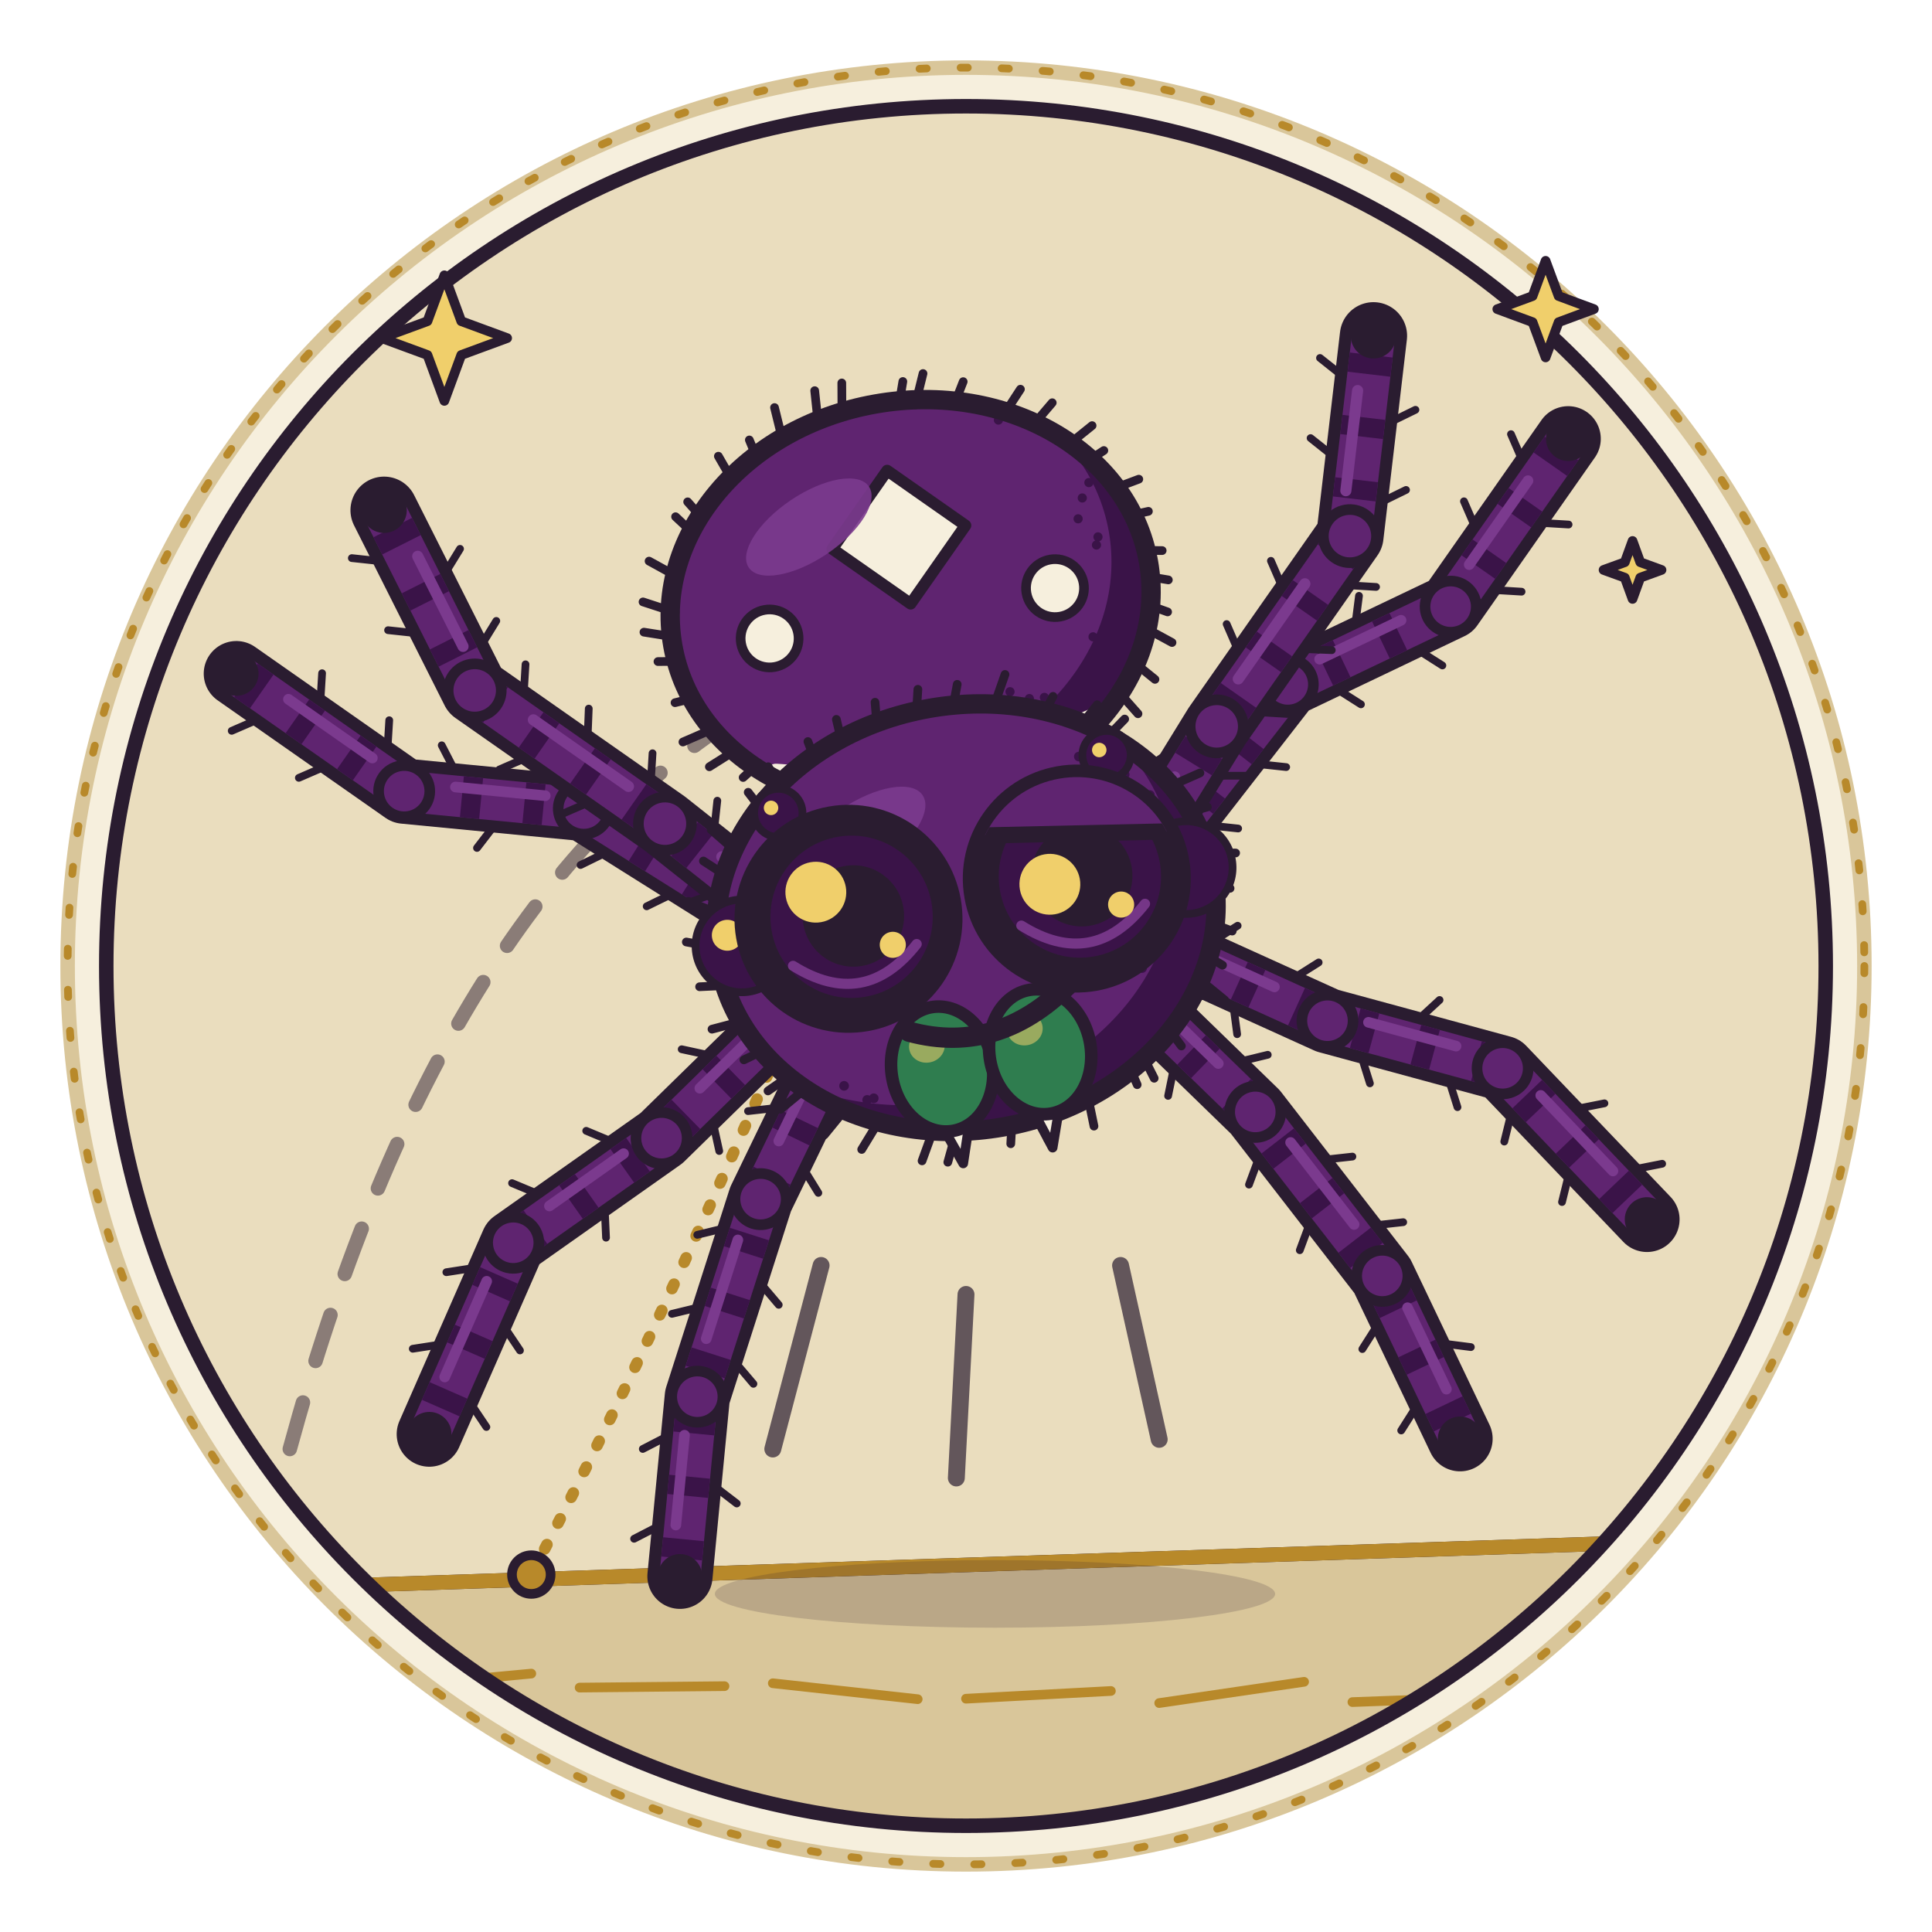
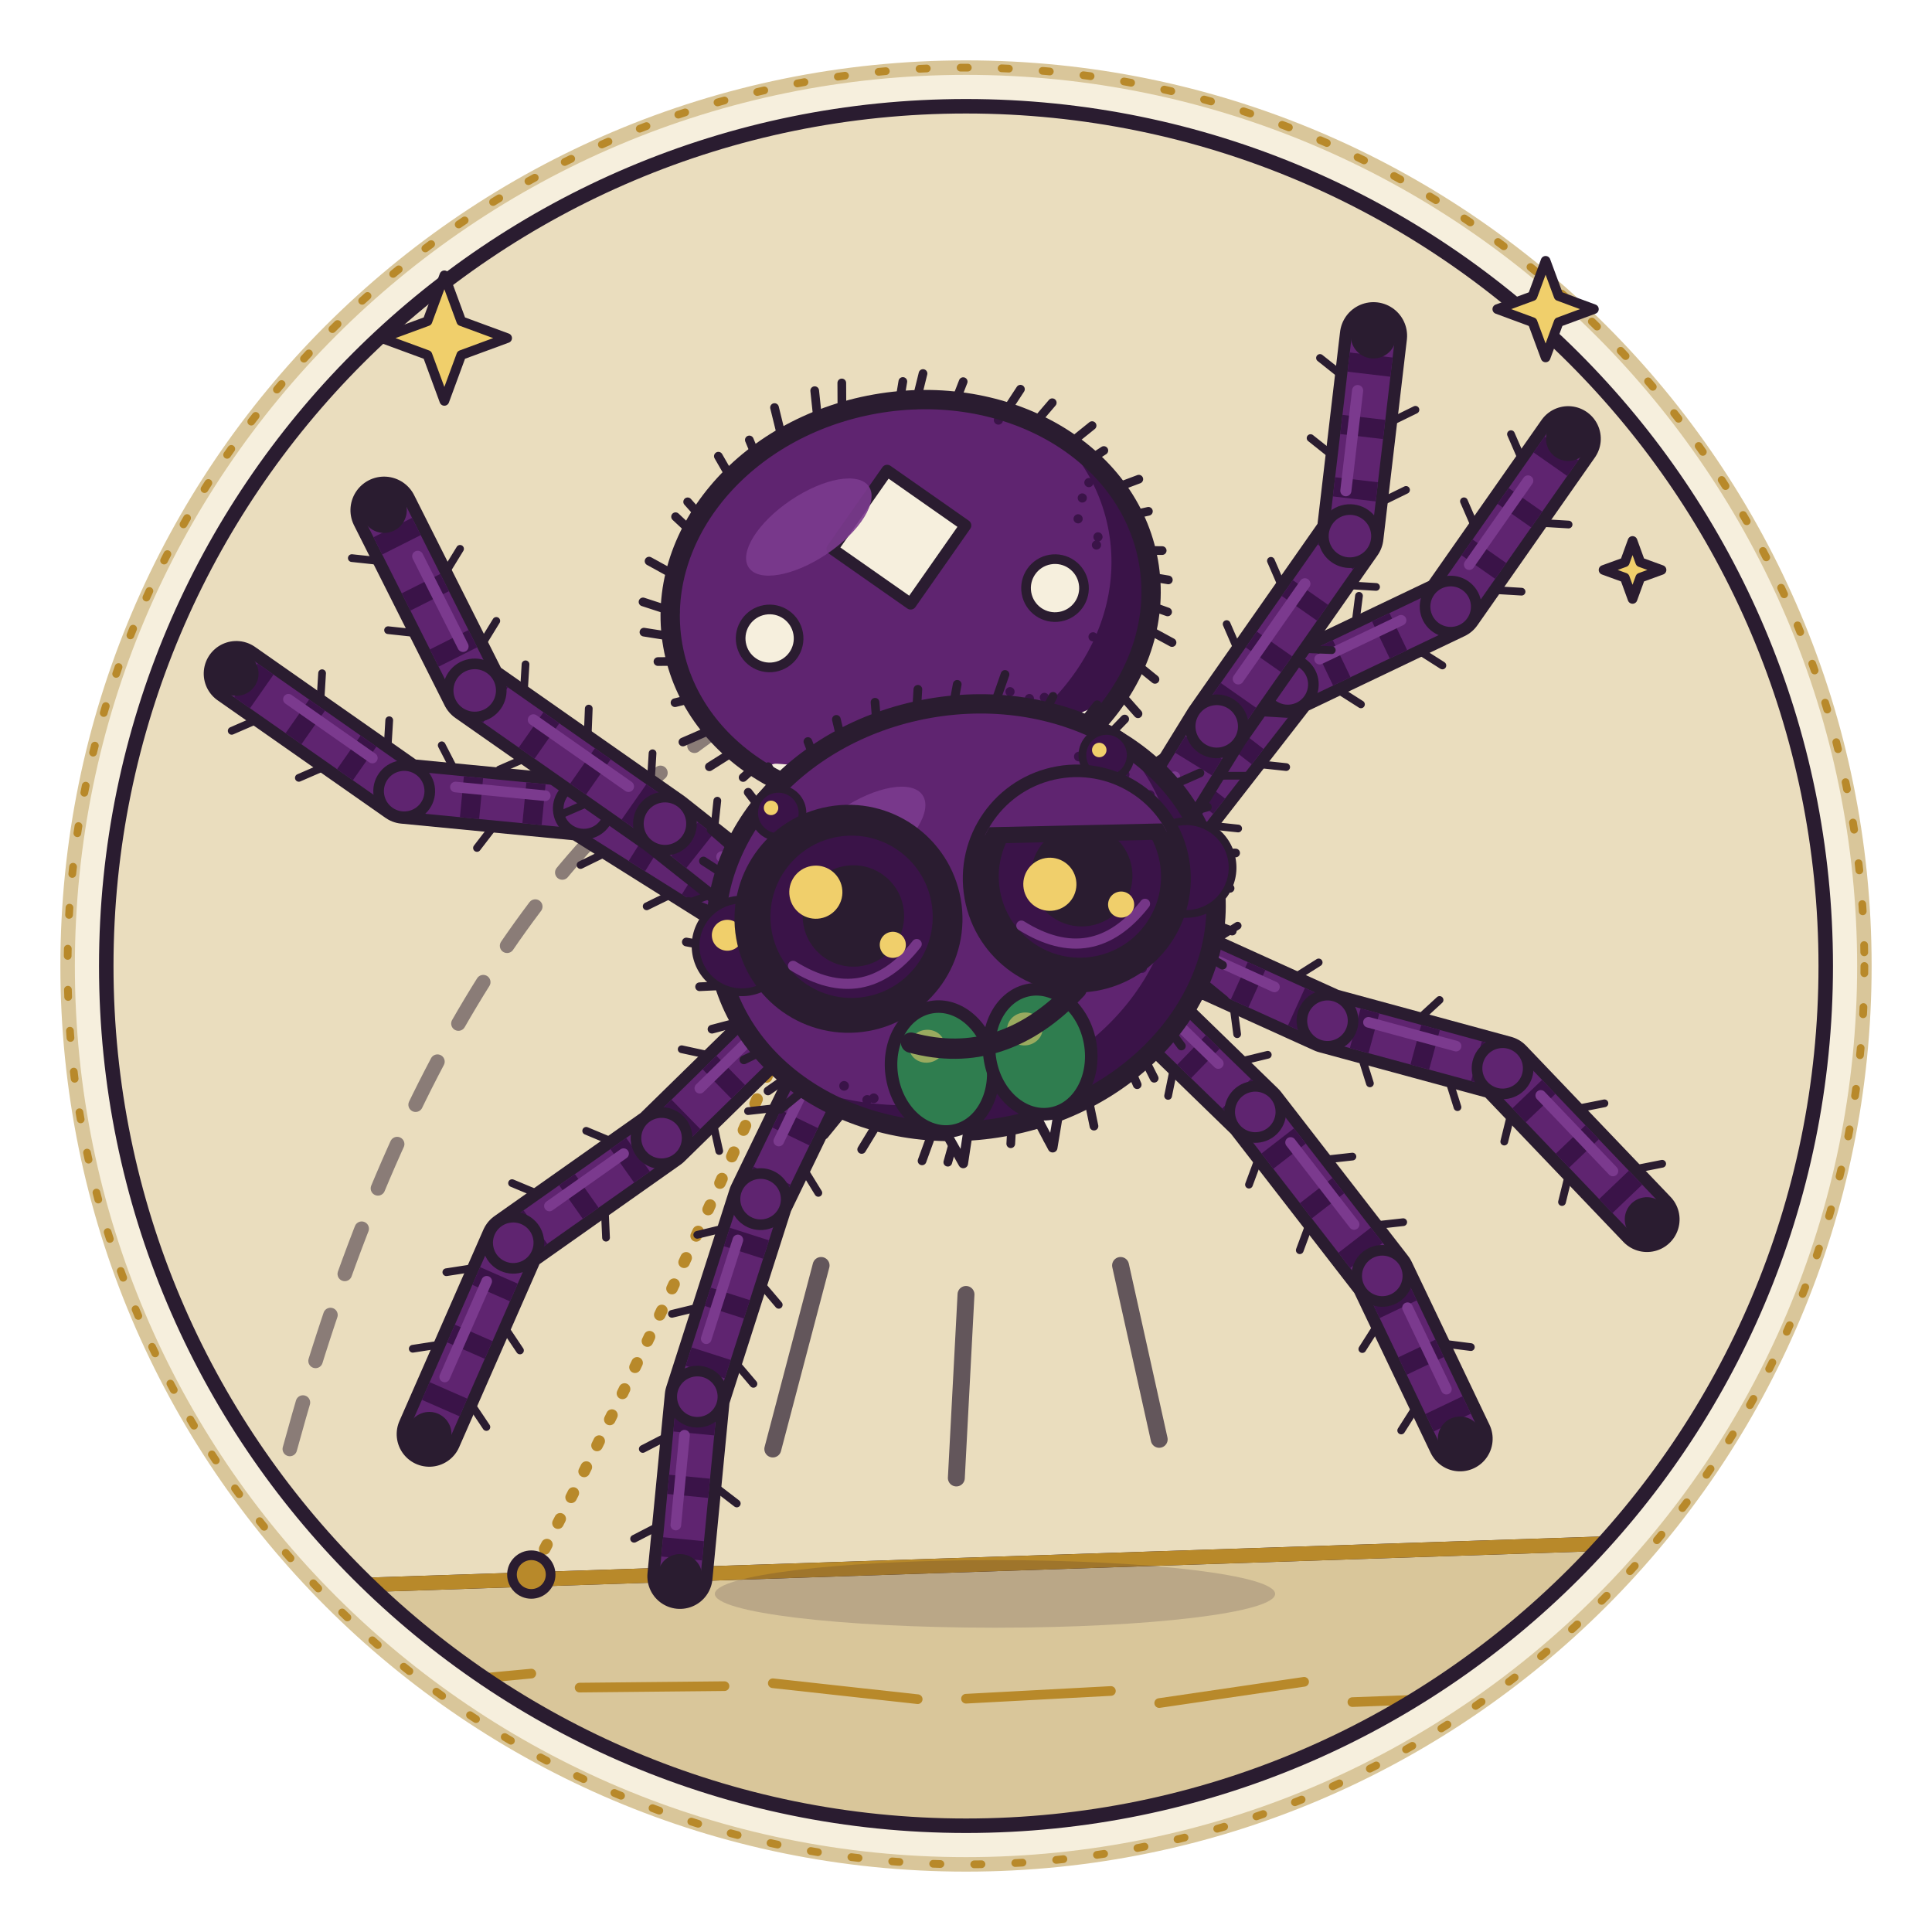
<svg xmlns="http://www.w3.org/2000/svg" viewBox="0 0 400 400" role="img" aria-labelledby="species-jumping-title">
  <clipPath id="sp-jump-cam0">
    <circle cx="200" cy="200" r="178" fill="#000" />
  </clipPath>
  <circle cx="200" cy="200" r="186" fill="#f6efdd" stroke="#d9c69a" stroke-width="3" />
  <circle cx="200" cy="200" r="178" fill="#eaddbe" stroke="#d9c69a" stroke-width="2.5" />
  <g clip-path="url(#sp-jump-cam0)">
    <path d="M20 330 L380 318 L380 400 L20 400 Z" fill="#d9c69a" stroke="#2a1c30" stroke-width="3" stroke-linecap="round" stroke-linejoin="round" />
    <path d="M20 330 L380 318" fill="none" stroke="#b8892a" stroke-width="3" stroke-linecap="round" stroke-linejoin="round" />
    <path d="M40 353.5 L70 348" stroke="#b8892a" stroke-width="2" stroke-linecap="round" />
    <path d="M80 349.3 L110 346.5" stroke="#b8892a" stroke-width="2" stroke-linecap="round" />
    <path d="M120 349.4 L150 349.1" stroke="#b8892a" stroke-width="2" stroke-linecap="round" />
    <path d="M160 348.5 L190 351.8" stroke="#b8892a" stroke-width="2" stroke-linecap="round" />
    <path d="M200 351.7 L230 350.1" stroke="#b8892a" stroke-width="2" stroke-linecap="round" />
    <path d="M240 352.6 L270 348.2" stroke="#b8892a" stroke-width="2" stroke-linecap="round" />
    <path d="M280 352.4 L310 351.3" stroke="#b8892a" stroke-width="2" stroke-linecap="round" />
    <path d="M320 351.2 L350 350.5" stroke="#b8892a" stroke-width="2" stroke-linecap="round" />
    <path d="M360 350.5 L390 348.9" stroke="#b8892a" stroke-width="2" stroke-linecap="round" />
    <path d="M110 326 Q150 250 196 132" fill="none" stroke="#b8892a" stroke-width="2.4" stroke-linecap="round" stroke-linejoin="round" stroke-dasharray="1 5" />
    <circle cx="110" cy="326" r="4" fill="#b8892a" stroke="#2a1c30" stroke-width="2" />
    <path d="M60 300 Q90 190 150 150" fill="none" stroke="#2a1c30" stroke-width="3" stroke-linecap="round" stroke-linejoin="round" stroke-dasharray="10 9" opacity="0.5" />
  </g>
  <circle cx="200" cy="200" r="178" fill="none" stroke="#2a1c30" stroke-width="3" />
  <circle cx="200" cy="200" r="186" fill="none" stroke="#b8892a" stroke-width="1.6" stroke-dasharray="1.5 7" stroke-linecap="round" />
  <ellipse cx="206" cy="330" rx="58" ry="7" fill="#2a1c30" opacity="0.18" />
  <g transform="translate(200 190) rotate(-10) scale(1 1)">
    <g transform="rotate(0 0 -66)">
      <clipPath id="sp-jump-c1">
        <ellipse cx="0" cy="-66" rx="50" ry="42" fill="#000" />
      </clipPath>
      <ellipse cx="0" cy="-66" rx="50" ry="42" fill="#3a1348" />
      <g clip-path="url(#sp-jump-c1)">
        <ellipse cx="-8" cy="-73.6" rx="51" ry="42.8" fill="#5f2470" />
        <path d="M23.9 -42.1h0M36 -52.7h0M24.5 -100.3h0M5 -34.8h0M-25.9 -36.2h0M30.2 -65.1h0M40 -71.3h0M40.6 -72.9h0M37.2 -77.3h0M19.5 -40.7h0M-27.3 -36.7h0M-28.1 -35.8h0M-18.5 -39.1h0M17.1 -44.5h0M40.7 -84.3h0M20.8 -42.4h0M38.8 -81.4h0" stroke="#3a1348" stroke-width="1.9" stroke-linecap="round" />
        <path d="M-14 -80 L0 -94 L14 -80 L0 -66 Z" fill="#f6efdd" stroke="#2a1c30" stroke-width="2.4" stroke-linecap="round" stroke-linejoin="round" />
        <circle cx="-30" cy="-64" r="6" fill="#f6efdd" stroke="#2a1c30" stroke-width="2" />
        <circle cx="30" cy="-64" r="6" fill="#f6efdd" stroke="#2a1c30" stroke-width="2" />
        <path d="M-46 -40 Q0 -24 46 -40" fill="none" stroke="#f6efdd" stroke-width="4" stroke-linecap="round" stroke-linejoin="round" stroke-dasharray="7 6" />
        <ellipse cx="-18" cy="-85.3" rx="15" ry="6.7" fill="#7b3a8e" transform="rotate(-24 -18 -85.3)" opacity="0.9" />
      </g>
      <path d="M48.9 -63.2 L53.4 -61.6M47.9 -57.5 L52.1 -55.1M46.5 -53 L51.9 -48.7M43.1 -46.4 L47.1 -41.8M38.9 -41.1 L42.4 -35.4M31.8 -34.8 L33.6 -29.9M27.9 -32.3 L29.2 -27.6M19.5 -28.4 L19.9 -21.5M13.8 -26.7 L13.6 -20.7M4.3 -25.2 L2.9 -18.7M-2.7 -25.1 L-4.8 -19M-10.4 -25.9 L-12.9 -20.9M-15.5 -27.1 L-17.7 -23.3M-26 -31.3 L-29.7 -27.4M-30.5 -33.9 L-35.5 -29.8M-36.7 -38.9 L-40.4 -36.6M-40.3 -42.7 L-46.9 -40M-43.9 -47.8 L-51.4 -46M-47.1 -54.6 L-51.6 -54.3M-48.8 -62.5 L-53.6 -63.3M-49 -67.6 L-55.4 -69.8M-48.3 -72.7 L-54.5 -76M-46.2 -79.6 L-51.8 -84.1M-41.5 -87.8 L-44.8 -92.2M-39.2 -90.6 L-41.8 -94.8M-31.8 -97.2 L-33.9 -103M-26 -100.7 L-27 -105.2M-20.2 -103.4 L-20.7 -110.9M-12.4 -105.7 L-11.9 -112.9M-7.3 -106.5 L-6.1 -113.5M4.7 -106.8 L6.4 -111.6M8.1 -106.4 L10.8 -112.5M15.9 -104.8 L18.7 -109.4M25.6 -101 L30.1 -105.8M31 -97.7 L36.1 -101.9M37.4 -92.5 L43.4 -95.8M40.9 -88.6 L44.9 -90.3M45.1 -82.1 L51 -83.2M47.5 -76.1 L51.8 -76.3M48.9 -68.6 L53.2 -67.8" stroke="#2a1c30" stroke-width="1.8" stroke-linecap="round" fill="none" />
      <ellipse cx="0" cy="-66" rx="50" ry="42" fill="none" stroke="#2a1c30" stroke-width="4" />
    </g>
    <g>
      <path d="M26 14 L52 50 L72 88 L82 124" fill="none" stroke="#2a1c30" stroke-width="13.5" stroke-linecap="round" stroke-linejoin="round" />
      <path d="M26 14 L52 50 L72 88 L82 124" fill="none" stroke="#5f2470" stroke-width="8.5" stroke-linecap="round" stroke-linejoin="round" />
      <path d="M26 14 L52 50 L72 88 L82 124" fill="none" stroke="#3a1348" stroke-width="8.5" stroke-dasharray="4 9" stroke-linejoin="round" />
      <path d="M33.2 20.8 L46.2 38.8M58.1 57.5 L68.1 76.5M76 95.4 L81 113.4" stroke="#7b3a8e" stroke-width="2.2" stroke-linecap="round" fill="none" />
      <path d="M26.1 24.9 L24.4 29.2M41.5 24.7 L46.2 24.4M36.5 39.3 L34.8 43.6M51.9 39.1 L56.6 38.8M50.5 60.5 L48.1 64.6M65.5 62.3 L70.2 62.6M58.5 75.7 L56.1 79.8M73.5 77.5 L78.2 77.8M68.5 98.7 L65.3 102.2M83 104.3 L87.5 105.7M73.5 116.7 L70.3 120.2" stroke="#2a1c30" stroke-width="1.6" stroke-linecap="round" fill="none" />
      <circle cx="52" cy="50" r="5.3" fill="#5f2470" stroke="#2a1c30" stroke-width="2.2" />
      <circle cx="72" cy="88" r="5.3" fill="#5f2470" stroke="#2a1c30" stroke-width="2.2" />
      <circle cx="82" cy="124" r="4.6" fill="#2a1c30" />
    </g>
    <g>
      <path d="M-26 14 L-52 50 L-72 88 L-82 124" fill="none" stroke="#2a1c30" stroke-width="13.5" stroke-linecap="round" stroke-linejoin="round" />
      <path d="M-26 14 L-52 50 L-72 88 L-82 124" fill="none" stroke="#5f2470" stroke-width="8.5" stroke-linecap="round" stroke-linejoin="round" />
      <path d="M-26 14 L-52 50 L-72 88 L-82 124" fill="none" stroke="#3a1348" stroke-width="8.5" stroke-dasharray="4 9" stroke-linejoin="round" />
      <path d="M-33.2 20.8 L-46.2 38.8M-58.1 57.5 L-68.1 76.5M-76 95.4 L-81 113.4" stroke="#7b3a8e" stroke-width="2.2" stroke-linecap="round" fill="none" />
      <path d="M-36.3 17.5 L-41 17.2M-31.3 32.1 L-29.6 36.4M-46.7 31.9 L-51.4 31.6M-41.7 46.5 L-40 50.8M-61.5 54.7 L-66.2 55M-54.5 68.1 L-52.1 72.2M-69.5 69.9 L-74.2 70.2M-62.5 83.3 L-60.1 87.4M-80.5 95.3 L-85 96.7M-71 107.7 L-67.8 111.2M-85.5 113.3 L-90 114.7" stroke="#2a1c30" stroke-width="1.6" stroke-linecap="round" fill="none" />
      <circle cx="-52" cy="50" r="5.3" fill="#5f2470" stroke="#2a1c30" stroke-width="2.2" />
      <circle cx="-72" cy="88" r="5.3" fill="#5f2470" stroke="#2a1c30" stroke-width="2.2" />
      <circle cx="-82" cy="124" r="4.6" fill="#2a1c30" />
    </g>
    <g>
      <path d="M32 8 L70 34 L104 50 L128 86" fill="none" stroke="#2a1c30" stroke-width="13.5" stroke-linecap="round" stroke-linejoin="round" />
      <path d="M32 8 L70 34 L104 50 L128 86" fill="none" stroke="#5f2470" stroke-width="8.5" stroke-linecap="round" stroke-linejoin="round" />
      <path d="M32 8 L70 34 L104 50 L128 86" fill="none" stroke="#3a1348" stroke-width="8.5" stroke-dasharray="4 9" stroke-linejoin="round" />
      <path d="M41.4 12.2 L60.4 25.2M78.3 35.8 L95.3 43.8M110.8 56.9 L122.8 74.9" stroke="#7b3a8e" stroke-width="2.2" stroke-linecap="round" fill="none" />
      <path d="M36.1 18.4 L35.9 23.1M50.7 13.2 L55.1 11.4M51.3 28.8 L51.1 33.5M65.9 23.6 L70.3 21.8M75.8 43.7 L76.4 48.3M89.7 36.3 L93.6 33.8M92.8 51.7 L93.4 56.3M103.6 60.7 L101.7 65M118.8 60.9 L123.5 60.8M113.2 75.1 L111.3 79.4M128.4 75.3 L133.1 75.2" stroke="#2a1c30" stroke-width="1.6" stroke-linecap="round" fill="none" />
      <circle cx="70" cy="34" r="5.3" fill="#5f2470" stroke="#2a1c30" stroke-width="2.2" />
      <circle cx="104" cy="50" r="5.3" fill="#5f2470" stroke="#2a1c30" stroke-width="2.2" />
      <circle cx="128" cy="86" r="4.6" fill="#2a1c30" />
    </g>
    <g>
      <path d="M-32 8 L-70 34 L-104 50 L-128 86" fill="none" stroke="#2a1c30" stroke-width="13.5" stroke-linecap="round" stroke-linejoin="round" />
      <path d="M-32 8 L-70 34 L-104 50 L-128 86" fill="none" stroke="#5f2470" stroke-width="8.5" stroke-linecap="round" stroke-linejoin="round" />
      <path d="M-32 8 L-70 34 L-104 50 L-128 86" fill="none" stroke="#3a1348" stroke-width="8.5" stroke-dasharray="4 9" stroke-linejoin="round" />
      <path d="M-41.4 12.2 L-60.4 25.2M-78.3 35.8 L-95.3 43.8M-110.8 56.9 L-122.8 74.9" stroke="#7b3a8e" stroke-width="2.2" stroke-linecap="round" fill="none" />
      <path d="M-43.1 8 L-47.5 6.2M-43.7 23.6 L-43.5 28.3M-58.3 18.4 L-62.7 16.6M-58.9 34 L-58.7 38.7M-81.2 32.3 L-85.1 29.8M-84.3 47.7 L-84.9 52.3M-98.2 40.3 L-102.1 37.8M-114 53.7 L-118.7 53.6M-108.4 67.9 L-106.5 72.2M-123.6 68.1 L-128.3 68M-118 82.3 L-116.1 86.6" stroke="#2a1c30" stroke-width="1.6" stroke-linecap="round" fill="none" />
      <circle cx="-70" cy="34" r="5.3" fill="#5f2470" stroke="#2a1c30" stroke-width="2.2" />
      <circle cx="-104" cy="50" r="5.3" fill="#5f2470" stroke="#2a1c30" stroke-width="2.2" />
      <circle cx="-128" cy="86" r="4.6" fill="#2a1c30" />
    </g>
    <g>
      <path d="M32 2 L74 -36 L110 -46 L140 -76" fill="none" stroke="#2a1c30" stroke-width="13.5" stroke-linecap="round" stroke-linejoin="round" />
      <path d="M32 2 L74 -36 L110 -46 L140 -76" fill="none" stroke="#5f2470" stroke-width="8.5" stroke-linecap="round" stroke-linejoin="round" />
      <path d="M32 2 L74 -36 L110 -46 L140 -76" fill="none" stroke="#3a1348" stroke-width="8.5" stroke-dasharray="4 9" stroke-linejoin="round" />
      <path d="M40 -7.7 L61 -26.7M81.4 -40 L99.4 -45M115.3 -53.9 L130.3 -68.9" stroke="#7b3a8e" stroke-width="2.2" stroke-linecap="round" fill="none" />
      <path d="M42.2 1.2 L46.7 2.5M39.8 -13.5 L39 -18.1M54.2 -9.7 L58.7 -8.4M51.8 -24.3 L51 -29M66.2 -20.5 L70.7 -19.2M63.8 -35.2 L63 -39.8M84.7 -32.5 L88.2 -29.3M90.3 -47 L91.7 -51.5M102.7 -37.5 L106.2 -34.3M120.4 -47.6 L125 -46.5M117.6 -62.4 L116.5 -67M132.4 -59.6 L137 -58.5M129.6 -74.4 L128.5 -79" stroke="#2a1c30" stroke-width="1.6" stroke-linecap="round" fill="none" />
      <circle cx="74" cy="-36" r="5.3" fill="#5f2470" stroke="#2a1c30" stroke-width="2.2" />
      <circle cx="110" cy="-46" r="5.3" fill="#5f2470" stroke="#2a1c30" stroke-width="2.2" />
      <circle cx="140" cy="-76" r="4.6" fill="#2a1c30" />
    </g>
    <g>
      <path d="M-32 2 L-74 -36 L-110 -46 L-140 -76" fill="none" stroke="#2a1c30" stroke-width="13.5" stroke-linecap="round" stroke-linejoin="round" />
      <path d="M-32 2 L-74 -36 L-110 -46 L-140 -76" fill="none" stroke="#5f2470" stroke-width="8.5" stroke-linecap="round" stroke-linejoin="round" />
      <path d="M-32 2 L-74 -36 L-110 -46 L-140 -76" fill="none" stroke="#3a1348" stroke-width="8.5" stroke-dasharray="4 9" stroke-linejoin="round" />
      <path d="M-40 -7.7 L-61 -26.7M-81.4 -40 L-99.4 -45M-115.3 -53.9 L-130.3 -68.9" stroke="#7b3a8e" stroke-width="2.2" stroke-linecap="round" fill="none" />
      <path d="M-33.8 -8.1 L-33 -12.7M-48.2 -4.2 L-52.7 -2.9M-45.8 -18.9 L-45 -23.6M-60.2 -15.1 L-64.7 -13.8M-57.8 -29.8 L-57 -34.4M-72.2 -25.9 L-76.7 -24.6M-81.3 -44.5 L-82.7 -49M-93.7 -35 L-97.2 -31.8M-99.3 -49.5 L-100.7 -54M-111.6 -56.4 L-110.5 -61M-126.4 -53.6 L-131 -52.5M-123.6 -68.4 L-122.5 -73M-138.4 -65.6 L-143 -64.5" stroke="#2a1c30" stroke-width="1.6" stroke-linecap="round" fill="none" />
      <circle cx="-74" cy="-36" r="5.3" fill="#5f2470" stroke="#2a1c30" stroke-width="2.2" />
      <circle cx="-110" cy="-46" r="5.3" fill="#5f2470" stroke="#2a1c30" stroke-width="2.2" />
      <circle cx="-140" cy="-76" r="4.6" fill="#2a1c30" />
    </g>
    <g>
      <path d="M26 6 L58 -30 L92 -64 L104 -104" fill="none" stroke="#2a1c30" stroke-width="13.925" stroke-linecap="round" stroke-linejoin="round" />
      <path d="M26 6 L58 -30 L92 -64 L104 -104" fill="none" stroke="#5f2470" stroke-width="8.925" stroke-linecap="round" stroke-linejoin="round" />
      <path d="M26 6 L58 -30 L92 -64 L104 -104" fill="none" stroke="#3a1348" stroke-width="8.925" stroke-dasharray="4 9" stroke-linejoin="round" />
      <path d="M31.6 -3.2 L47.6 -21.2M64.1 -38.9 L81.1 -55.9M92.8 -73.4 L98.8 -93.4" stroke="#7b3a8e" stroke-width="2.3" stroke-linecap="round" fill="none" />
      <path d="M36.2 4.3 L40.8 5.1M31.8 -10.3 L30.5 -14.8M46.8 -7.7 L51.5 -6.9M42.5 -22.3 L41.2 -26.8M57.5 -19.7 L62.1 -18.9M68.2 -31.1 L72.8 -30M64.8 -45.9 L63.7 -50.5M79.6 -42.4 L84.2 -41.4M76.1 -57.2 L75 -61.8M90.9 -53.8 L95.5 -52.7M100.6 -70.1 L105.1 -71.4M90.6 -81.9 L87.5 -85.4M105.4 -86.1 L109.9 -87.4M95.4 -97.9 L92.3 -101.4" stroke="#2a1c30" stroke-width="1.6" stroke-linecap="round" fill="none" />
      <circle cx="58" cy="-30" r="5.5" fill="#5f2470" stroke="#2a1c30" stroke-width="2.2" />
      <circle cx="92" cy="-64" r="5.5" fill="#5f2470" stroke="#2a1c30" stroke-width="2.2" />
      <circle cx="104" cy="-104" r="4.7" fill="#2a1c30" />
    </g>
    <g>
      <path d="M-26 6 L-58 -30 L-92 -64 L-104 -104" fill="none" stroke="#2a1c30" stroke-width="13.925" stroke-linecap="round" stroke-linejoin="round" />
      <path d="M-26 6 L-58 -30 L-92 -64 L-104 -104" fill="none" stroke="#5f2470" stroke-width="8.925" stroke-linecap="round" stroke-linejoin="round" />
      <path d="M-26 6 L-58 -30 L-92 -64 L-104 -104" fill="none" stroke="#3a1348" stroke-width="8.925" stroke-dasharray="4 9" stroke-linejoin="round" />
      <path d="M-31.6 -3.2 L-47.6 -21.2M-64.1 -38.9 L-81.1 -55.9M-92.8 -73.4 L-98.8 -93.4" stroke="#7b3a8e" stroke-width="2.3" stroke-linecap="round" fill="none" />
      <path d="M-26.5 -4.3 L-25.2 -8.8M-41.5 -1.7 L-46.1 -0.9M-37.2 -16.3 L-35.8 -20.8M-52.2 -13.7 L-56.8 -12.9M-47.8 -28.3 L-46.5 -32.8M-59.1 -40.2 L-58 -44.8M-73.9 -36.8 L-78.5 -35.7M-70.4 -51.6 L-69.4 -56.2M-85.2 -48.1 L-89.8 -47M-81.8 -62.9 L-80.7 -67.5M-88.2 -73.9 L-85.1 -77.4M-103 -78.1 L-107.5 -79.4M-93 -89.9 L-89.9 -93.4M-107.8 -94.1 L-112.3 -95.4" stroke="#2a1c30" stroke-width="1.6" stroke-linecap="round" fill="none" />
      <circle cx="-58" cy="-30" r="5.5" fill="#5f2470" stroke="#2a1c30" stroke-width="2.2" />
      <circle cx="-92" cy="-64" r="5.5" fill="#5f2470" stroke="#2a1c30" stroke-width="2.2" />
      <circle cx="-104" cy="-104" r="4.7" fill="#2a1c30" />
    </g>
    <g transform="rotate(0 0 0)">
      <clipPath id="sp-jump-c2">
        <ellipse cx="0" cy="0" rx="52" ry="44" fill="#000" />
      </clipPath>
      <ellipse cx="0" cy="0" rx="52" ry="44" fill="#3a1348" />
      <g clip-path="url(#sp-jump-c2)">
        <ellipse cx="-8.3" cy="-7.9" rx="53" ry="44.9" fill="#5f2470" />
        <path d="M37.8 9.1h0M3.2 29.8h0M-25.3 33.5h0M-7.9 34.3h0M34.1 16.6h0M41.9 -18.4h0M9.8 27.6h0M38.1 3.6h0M38.6 11.5h0M37.6 8.9h0M37.5 -28.4h0M37.5 -23.5h0M-30.9 29.9h0M-8.4 27.2h0M28.8 -28.8h0M-26.7 33.6h0M39.8 4.2h0" stroke="#3a1348" stroke-width="2" stroke-linecap="round" />
        <ellipse cx="-18.7" cy="-20.2" rx="15.6" ry="7" fill="#7b3a8e" transform="rotate(-24 -18.7 -20.2)" opacity="0.9" />
      </g>
      <path d="M50.9 2.3 L54.9 3.5M49.6 9.8 L53.8 12.3M47.3 16.1 L50.6 18.9M44.9 20.4 L49.8 26.1M37.1 29.5 L39.3 33.9M31 34.2 L32.6 39.5M27.9 36 L28.9 40.2M18.4 40.1 L18.6 47.1M9.4 42.3 L8.7 48.1M2.1 43 L1 47.7M-9.2 42.3 L-12.5 49.2M-13.9 41.4 L-17.7 48M-24.5 37.7 L-29.6 43.5M-30.9 34.2 L-36.7 39.2M-38 28.6 L-44.7 32.4M-41 25.6 L-46.6 28.2M-45.4 19.6 L-50.4 21M-48.6 13 L-55.8 13.6M-50.6 5.3 L-56.8 4.5M-50.9 -2.5 L-57.9 -5.1M-49.8 -9.4 L-56 -13.3M-47 -16.8 L-51.5 -21M-44.2 -21.4 L-48.8 -27.1M-37.6 -29 L-39.9 -33.4M-33 -32.8 L-34.9 -37.9M-25.1 -37.4 L-25.9 -41.6M-19 -39.9 L-19.3 -45.1M-11.3 -41.9 L-10.8 -47.2M-2.9 -42.9 L-1.6 -48.3M4.7 -42.8 L6.6 -47.9M13 -41.6 L16.7 -48.2M22.9 -38.4 L25.7 -42M30 -34.8 L34.4 -38.7M34.8 -31.4 L39.5 -34.8M42.3 -24 L47.1 -26.1M45.6 -19.3 L52.9 -21.1M48.5 -13.4 L53.2 -13.9M50.7 -4.6 L57.3 -3.5" stroke="#2a1c30" stroke-width="1.8" stroke-linecap="round" fill="none" />
      <ellipse cx="0" cy="0" rx="52" ry="44" fill="none" stroke="#2a1c30" stroke-width="4" />
    </g>
    <path d="M-13.1 39.5 l3.7 10.5 l3.2 -9.5 Z" fill="#f6efdd" stroke="#2a1c30" stroke-width="2" stroke-linecap="round" stroke-linejoin="round" />
    <path d="M13.1 39.5 l-3.7 10.5 l-3.1 -9.5 Z" fill="#f6efdd" stroke="#2a1c30" stroke-width="2" stroke-linecap="round" stroke-linejoin="round" />
    <ellipse cx="-10.3" cy="30" rx="10.5" ry="13" fill="#2f7d4f" stroke="#2a1c30" stroke-width="2.6" />
    <ellipse cx="10.3" cy="30" rx="10.5" ry="13" fill="#2f7d4f" stroke="#2a1c30" stroke-width="2.6" />
    <ellipse cx="-12.6" cy="24.8" rx="3.7" ry="3.4" fill="#f0cf6b" opacity="0.55" />
    <ellipse cx="8" cy="24.8" rx="3.7" ry="3.4" fill="#f0cf6b" opacity="0.55" />
-     <path d="M-15.7 21.2 Q2.1 29.6 20 16.2" fill="none" stroke="#2a1c30" stroke-width="4.2" stroke-linecap="round" stroke-linejoin="round" />
    <circle cx="-46.7" cy="-2.3" r="10.4" fill="#2a1c30" />
    <circle cx="-46.7" cy="-2.3" r="8.8" fill="#3a1348" />
    <circle cx="-49.3" cy="-5" r="3.2" fill="#f0cf6b" />
    <circle cx="46.7" cy="-2.3" r="10.4" fill="#2a1c30" />
    <circle cx="46.7" cy="-2.3" r="8.8" fill="#3a1348" />
    <circle cx="44" cy="-5" r="3.2" fill="#f0cf6b" />
    <circle cx="-34.5" cy="-28.1" r="5.8" fill="#2a1c30" />
    <circle cx="-34.5" cy="-28.1" r="4.2" fill="#3a1348" />
    <circle cx="-35.8" cy="-29.4" r="1.5" fill="#f0cf6b" />
    <circle cx="34.5" cy="-28.1" r="5.8" fill="#2a1c30" />
    <circle cx="34.5" cy="-28.1" r="4.2" fill="#3a1348" />
    <circle cx="33.2" cy="-29.4" r="1.5" fill="#f0cf6b" />
    <circle cx="-24" cy="-4" r="23.6" fill="#2a1c30" />
    <clipPath id="sp-jump-e3">
      <circle cx="-24" cy="-4" r="21" fill="#000" />
    </clipPath>
    <g clip-path="url(#sp-jump-e3)">
      <circle cx="-24" cy="-4" r="21" fill="#2a1c30" />
      <circle cx="-23.3" cy="-4.3" r="16.8" fill="#3a1348" />
      <circle cx="-22.9" cy="-4.4" r="10.5" fill="#2a1c30" />
      <path d="M-37 3.6 Q-24 15.3 -11 3.6" fill="none" stroke="#7b3a8e" stroke-width="2.1" stroke-linecap="round" stroke-linejoin="round" opacity="0.9" />
-       <circle cx="-29.7" cy="-10.6" r="6.3" fill="#f0cf6b" />
+       <circle cx="-29.7" cy="-10.6" r="5.5" fill="#f0cf6b" />
      <circle cx="-15.9" cy="2.9" r="2.7" fill="#f0cf6b" />
    </g>
    <circle cx="24" cy="-4" r="23.6" fill="#2a1c30" />
    <clipPath id="sp-jump-e4">
      <circle cx="24" cy="-4" r="21" fill="#000" />
    </clipPath>
    <g clip-path="url(#sp-jump-e4)">
      <circle cx="24" cy="-4" r="21" fill="#2a1c30" />
      <circle cx="24.7" cy="-4.3" r="16.8" fill="#3a1348" />
      <circle cx="25.1" cy="-4.4" r="10.5" fill="#2a1c30" />
      <path d="M11 3.6 Q24 15.3 37 3.6" fill="none" stroke="#7b3a8e" stroke-width="2.1" stroke-linecap="round" stroke-linejoin="round" opacity="0.9" />
-       <circle cx="18.3" cy="-3.8" r="6.3" fill="#f0cf6b" />
+       <circle cx="18.3" cy="-3.8" r="5.5" fill="#f0cf6b" />
      <circle cx="32.1" cy="2.9" r="2.7" fill="#f0cf6b" />
      <path d="M0.9 -29.2 L0.9 -17 L47.1 -9.9 L47.1 -29.2 Z" fill="#5f2470" />
      <path d="M0.9 -17 L47.1 -9.9" fill="none" stroke="#2a1c30" stroke-width="3.36" stroke-linecap="round" stroke-linejoin="round" />
    </g>
+     <path d="M-15.7 23.5 Q2.1 31.9 20 18.5" fill="none" stroke="#2a1c30" stroke-width="4.2" stroke-linecap="round" stroke-linejoin="round" />
  </g>
  <path d="M92 57L95.5 66.5L105 70L95.5 73.5L92 83L88.5 73.5L79 70L88.5 66.5Z" fill="#f0cf6b" stroke="#2a1c30" stroke-width="2" stroke-linecap="round" stroke-linejoin="round" />
  <path d="M320 54L322.7 61.3L330 64L322.7 66.7L320 74L317.3 66.7L310 64L317.3 61.3Z" fill="#f0cf6b" stroke="#2a1c30" stroke-width="2" stroke-linecap="round" stroke-linejoin="round" />
  <path d="M338 112L339.6 116.4L344 118L339.6 119.6L338 124L336.4 119.6L332 118L336.4 116.4Z" fill="#f0cf6b" stroke="#2a1c30" stroke-width="2" stroke-linecap="round" stroke-linejoin="round" />
  <path d="M170 262 L160 300" stroke="#2a1c30" stroke-width="3.5" stroke-linecap="round" opacity="0.7" />
  <path d="M200 268 L198 306" stroke="#2a1c30" stroke-width="3.5" stroke-linecap="round" opacity="0.7" />
  <path d="M232 262 L240 298" stroke="#2a1c30" stroke-width="3.5" stroke-linecap="round" opacity="0.7" />
</svg>
